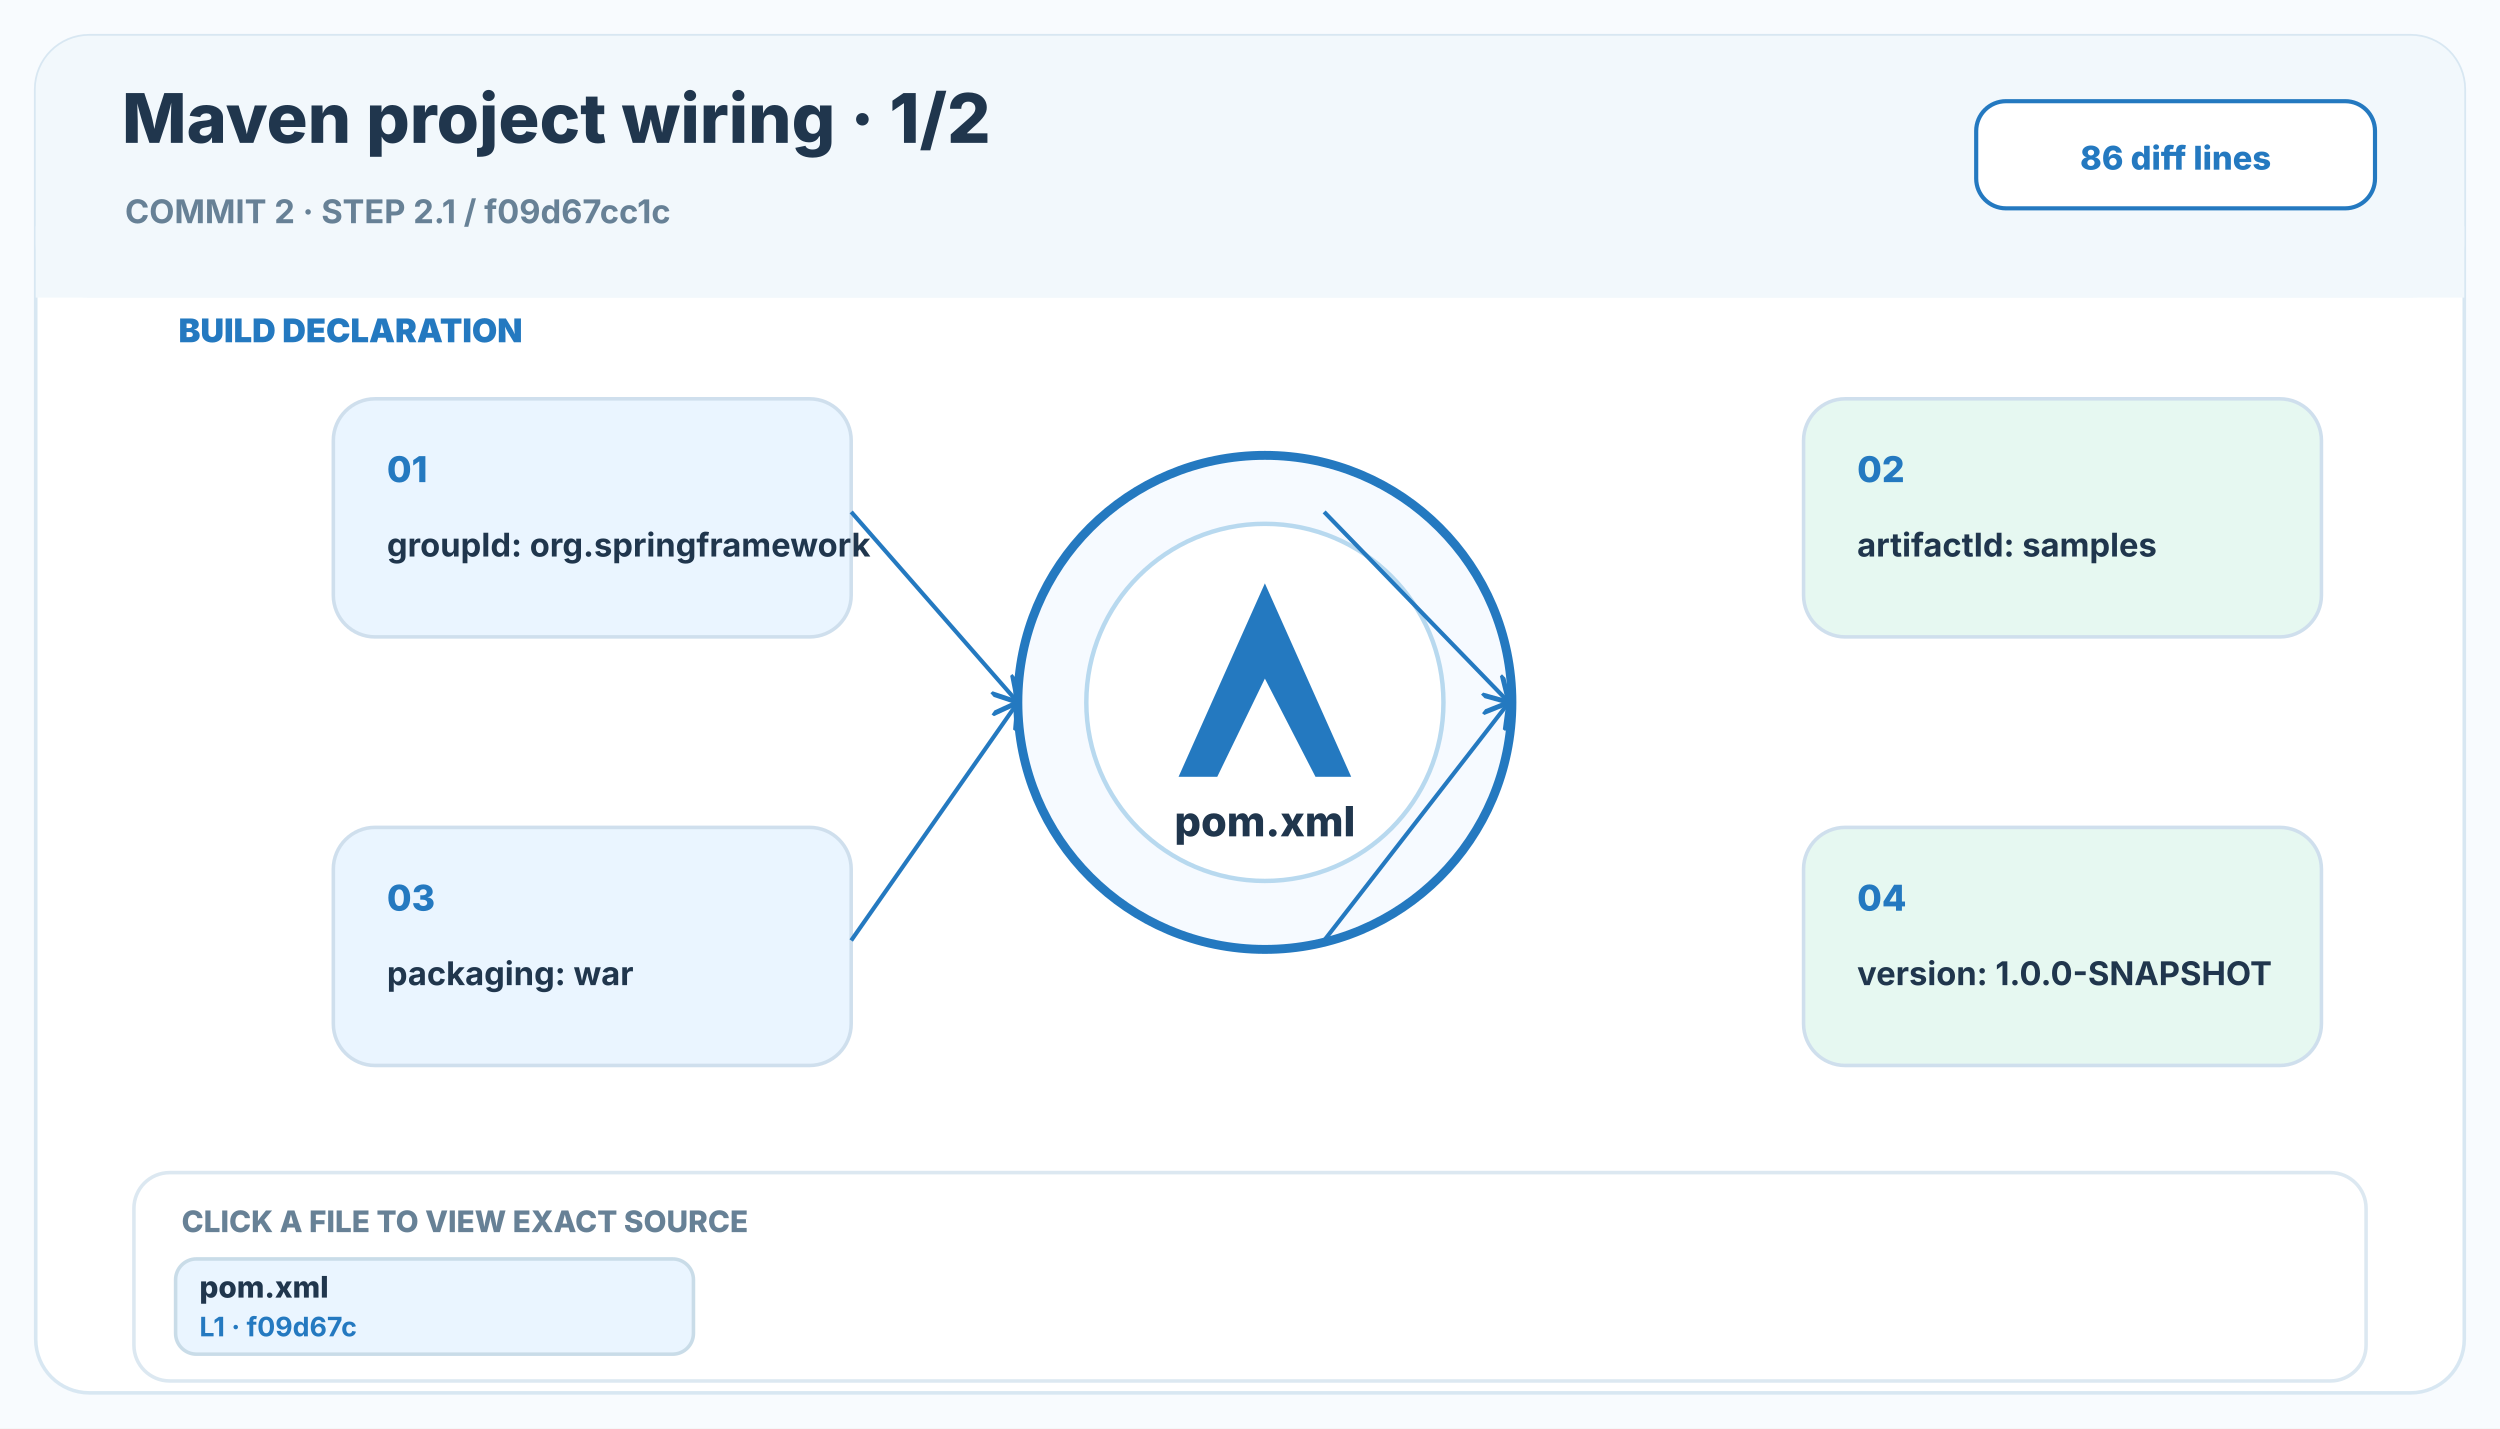
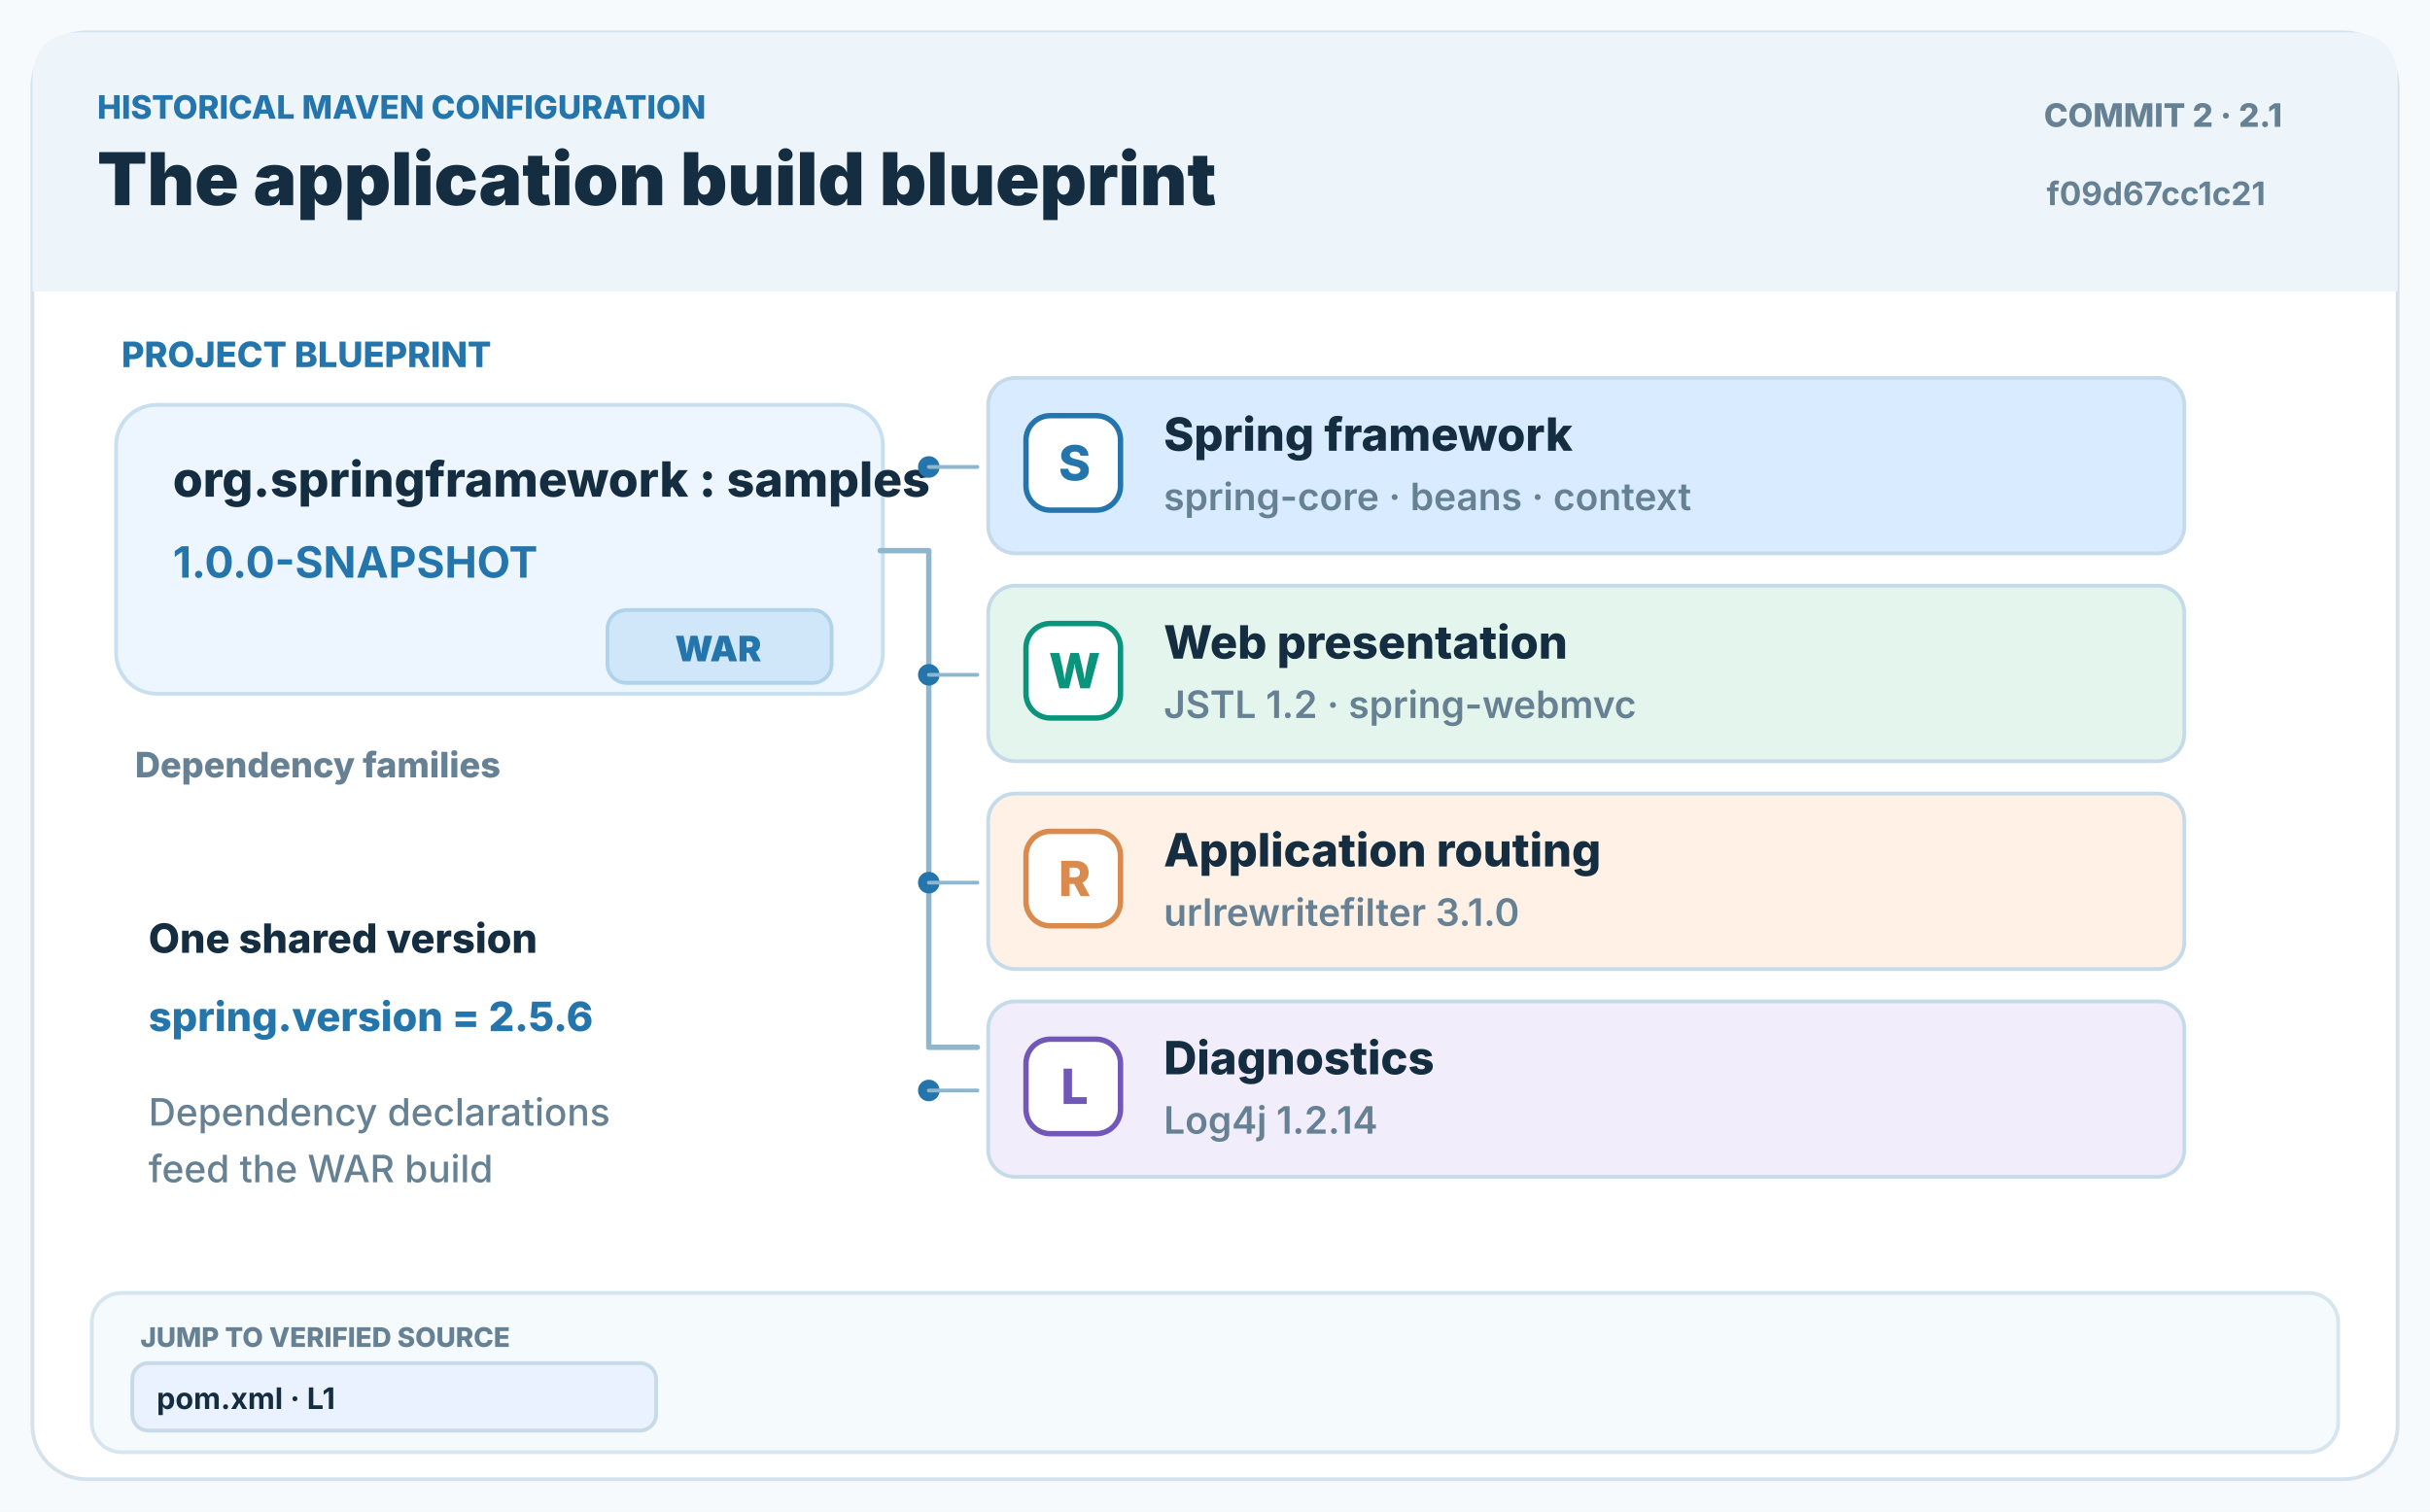
- <svg xmlns="http://www.w3.org/2000/svg" viewBox="0 0 840 480" role="img" aria-label="Maven project wiring · 1/2 historical code diagram for commit f09d67cc1c216b445d01f1893f37ff391bb3b4b7" preserveAspectRatio="xMidYMid meet">
-   <defs>
-     <marker id="arr" markerWidth="7" markerHeight="7" refX="6" refY="3.5" orient="auto">
-       <path d="M0 0 L6 3.5 L0 7" stroke="#2479C0" stroke-width="1.2" fill="none" />
-     </marker>
-   </defs>
-   <style>.navsource{cursor:pointer}.navsource:hover rect{stroke:#059F81;stroke-width:2.2}.navsource:focus{outline:2px solid #0A9778;outline-offset:3px}text{pointer-events:none}</style>
-   <rect width="840" height="480" fill="#F8FBFE" />
-   <rect x="12" y="12" width="816" height="456" rx="18" fill="white" stroke="#D8E7F2" stroke-width="1.2" />
-   <rect x="12" y="12" width="816" height="88" rx="18" fill="#F2F8FC" />
-   <rect x="12" y="76" width="816" height="24" fill="#F2F8FC" />
-   <text x="41" y="48" font-family="Inter,ui-sans-serif,system-ui,sans-serif" font-size="23" fill="#20364D" font-weight="830" text-anchor="start">Maven project wiring · 1/2</text>
-   <text x="42" y="75" font-family="Inter,ui-sans-serif,system-ui,sans-serif" font-size="11" fill="#678196" font-weight="720" text-anchor="start">COMMIT 2 · STEP 2.1 / f09d67cc1c</text>
-   <rect x="664" y="34" width="134" height="36" rx="10" fill="white" stroke="#2479C0" stroke-width="1.4" />
-   <text x="731" y="57" font-family="Inter,ui-sans-serif,system-ui,sans-serif" font-size="11" fill="#2479C0" font-weight="800" text-anchor="middle">86 diff lines</text>
-   <text x="60" y="115" font-family="Inter,ui-sans-serif,system-ui,sans-serif" font-size="11" fill="#2479C0" font-weight="850" text-anchor="start">BUILD DECLARATION</text>
-   <circle cx="412" cy="227" r="3" fill="#d6e8f5" stroke="none" stroke-width="1.5" />
-   <circle cx="425" cy="227" r="3" fill="#d6e8f5" stroke="none" stroke-width="1.5" />
-   <circle cx="438" cy="227" r="3" fill="#d6e8f5" stroke="none" stroke-width="1.5" />
-   <circle cx="412" cy="240" r="3" fill="#d6e8f5" stroke="none" stroke-width="1.5" />
-   <circle cx="425" cy="240" r="3" fill="#d6e8f5" stroke="none" stroke-width="1.5" />
-   <circle cx="438" cy="240" r="3" fill="#d6e8f5" stroke="none" stroke-width="1.5" />
-   <circle cx="412" cy="253" r="3" fill="#d6e8f5" stroke="none" stroke-width="1.5" />
-   <circle cx="425" cy="253" r="3" fill="#d6e8f5" stroke="none" stroke-width="1.5" />
-   <circle cx="438" cy="253" r="3" fill="#d6e8f5" stroke="none" stroke-width="1.5" />
-   <circle cx="425" cy="236" r="83" fill="#F6FAFF" stroke="#2479C0" stroke-width="3" />
-   <circle cx="425" cy="236" r="60" fill="white" stroke="#B8D9EF" stroke-width="1.5" />
-   <path d="M396 261 L425 196 L454 261 L442 261 L425 228 L409 261 Z" fill="#2479C0" />
-   <text x="425" y="281" font-family="Inter,ui-sans-serif,system-ui,sans-serif" font-size="14" fill="#20364D" font-weight="800" text-anchor="middle">pom.xml</text>
-   <rect x="112" y="134" width="174" height="80" rx="14" fill="#EAF5FF" stroke="#cfdfed" stroke-width="1.2" />
-   <text x="130" y="162" font-family="Inter,ui-sans-serif,system-ui,sans-serif" font-size="12" fill="#2479C0" font-weight="800" text-anchor="start">01</text>
-   <text x="130" y="187" font-family="Inter,ui-sans-serif,system-ui,sans-serif" font-size="11" fill="#20364D" font-weight="660" text-anchor="start">groupId: org.springframework</text>
-   <path d="M286 172 L342 236" stroke="#2479C0" stroke-width="1.4" fill="none" marker-end="url(#arr)" />
-   <rect x="606" y="134" width="174" height="80" rx="14" fill="#E6F8F1" stroke="#cfdfed" stroke-width="1.2" />
-   <text x="624" y="162" font-family="Inter,ui-sans-serif,system-ui,sans-serif" font-size="12" fill="#2479C0" font-weight="800" text-anchor="start">02</text>
-   <text x="624" y="187" font-family="Inter,ui-sans-serif,system-ui,sans-serif" font-size="11" fill="#20364D" font-weight="660" text-anchor="start">artifactId: samples</text>
-   <path d="M444.91 172 L507 236" stroke="#2479C0" stroke-width="1.4" fill="none" marker-end="url(#arr)" />
-   <rect x="112" y="278" width="174" height="80" rx="14" fill="#EAF5FF" stroke="#cfdfed" stroke-width="1.2" />
-   <text x="130" y="306" font-family="Inter,ui-sans-serif,system-ui,sans-serif" font-size="12" fill="#2479C0" font-weight="800" text-anchor="start">03</text>
-   <text x="130" y="331" font-family="Inter,ui-sans-serif,system-ui,sans-serif" font-size="11" fill="#20364D" font-weight="660" text-anchor="start">packaging: war</text>
-   <path d="M286 316 L342 236" stroke="#2479C0" stroke-width="1.4" fill="none" marker-end="url(#arr)" />
-   <rect x="606" y="278" width="174" height="80" rx="14" fill="#E6F8F1" stroke="#cfdfed" stroke-width="1.2" />
-   <text x="624" y="306" font-family="Inter,ui-sans-serif,system-ui,sans-serif" font-size="12" fill="#2479C0" font-weight="800" text-anchor="start">04</text>
-   <text x="624" y="331" font-family="Inter,ui-sans-serif,system-ui,sans-serif" font-size="11" fill="#20364D" font-weight="660" text-anchor="start">version: 1.0.0-SNAPSHOT</text>
-   <path d="M444.91 316 L507 236" stroke="#2479C0" stroke-width="1.4" fill="none" marker-end="url(#arr)" />
-   <rect x="45" y="394" width="750" height="70" rx="12" fill="#fff" stroke="#DCE8F1" stroke-width="1.2" />
-   <text x="61" y="414" font-family="Inter,ui-sans-serif,system-ui,sans-serif" font-size="10" fill="#678196" font-weight="800" text-anchor="start">CLICK A FILE TO VIEW EXACT SOURCE</text>
-   <g data-target="0" role="button" tabindex="0" aria-label="Open pom.xml at line 1" class="navsource">
-     <rect x="59" y="423" width="174" height="32" rx="7" fill="#EAF5FF" stroke="#c9dce8" stroke-width="1.2" />
-     <text x="67" y="436" font-family="Inter,ui-sans-serif,system-ui,sans-serif" font-size="10" fill="#20364D" font-weight="760" text-anchor="start">pom.xml</text>
-     <text x="67" y="449" font-family="Inter,ui-sans-serif,system-ui,sans-serif" font-size="9" fill="#2479C0" font-weight="700" text-anchor="start">L1 · f09d67c</text>
+ <svg xmlns="http://www.w3.org/2000/svg" viewBox="0 0 900 560" role="img" aria-label="Historical Maven build explanation for Maven project wiring · 1/2">
+   <style>.src{cursor:pointer}.src:hover rect{stroke:#0A967A;stroke-width:2.3}.src:focus{outline:2px solid #0A967A;outline-offset:3px}text{pointer-events:none}</style>
+   <rect width="900" height="560" fill="#F7FAFD" />
+   <rect x="12" y="12" width="876" height="536" rx="20" fill="#FFFFFF" stroke="#D5E2EC" stroke-width="1.4" />
+   <path d="M12 30 Q12 12 30 12 H870 Q888 12 888 30 V108 H12Z" fill="#EDF5FB" />
+   <text x="36" y="44" fill="#2475AB" text-anchor="start" font-family="Inter,system-ui,Segoe UI,sans-serif" font-size="12" font-weight="800">HISTORICAL MAVEN CONFIGURATION</text>
+   <text x="36" y="76" fill="#152D40" text-anchor="start" font-family="Inter,system-ui,Segoe UI,sans-serif" font-size="27" font-weight="850">The application build blueprint</text>
+   <text x="757" y="47" fill="#668193" text-anchor="start" font-family="Inter,system-ui,Segoe UI,sans-serif" font-size="12" font-weight="770">COMMIT 2 · 2.1</text>
+   <text x="758" y="76" fill="#668193" text-anchor="start" font-family="Inter,system-ui,Segoe UI,sans-serif" font-size="12" font-weight="720">f09d67cc1c21</text>
+   <text x="45" y="136" fill="#2475AB" text-anchor="start" font-family="Inter,system-ui,Segoe UI,sans-serif" font-size="13" font-weight="820">PROJECT BLUEPRINT</text>
+   <rect x="43" y="150" width="284" height="107" rx="15" fill="#EDF6FF" stroke="#C7DFEF" stroke-width="1.4" />
+   <text x="64" y="184" fill="#152D40" text-anchor="start" font-family="Inter,system-ui,Segoe UI,sans-serif" font-size="18" font-weight="790">org.springframework : samples</text>
+   <text x="64" y="214" fill="#2475AB" text-anchor="start" font-family="Inter,system-ui,Segoe UI,sans-serif" font-size="16" font-weight="710">1.0.0-SNAPSHOT</text>
+   <rect x="225" y="226" width="83" height="27" rx="7" fill="#D0E7FA" stroke="#B0D3EA" stroke-width="1.4" />
+   <text x="266" y="245" fill="#2475AB" text-anchor="middle" font-family="Inter,system-ui,Segoe UI,sans-serif" font-size="13" font-weight="850">WAR</text>
+   <text x="50" y="288" fill="#668193" text-anchor="start" font-family="Inter,system-ui,Segoe UI,sans-serif" font-size="13" font-weight="760">Dependency families</text>
+   <rect x="366" y="140" width="443" height="65" rx="10" fill="#D9EBFF" stroke="#C6DBEA" stroke-width="1.4" />
+   <rect x="380" y="154" width="35" height="35" rx="9" fill="#FFF" stroke="#2475AB" stroke-width="2" />
+   <text x="398" y="178" fill="#2475AB" text-anchor="middle" font-family="Inter,system-ui,Segoe UI,sans-serif" font-size="18" font-weight="840">S</text>
+   <text x="431" y="167" fill="#152D40" text-anchor="start" font-family="Inter,system-ui,Segoe UI,sans-serif" font-size="17" font-weight="795">Spring framework</text>
+   <text x="431" y="189" fill="#668193" text-anchor="start" font-family="Inter,system-ui,Segoe UI,sans-serif" font-size="14" font-weight="590">spring-core · beans · context</text>
+   <rect x="366" y="217" width="443" height="65" rx="10" fill="#E3F5EC" stroke="#C6DBEA" stroke-width="1.4" />
+   <rect x="380" y="231" width="35" height="35" rx="9" fill="#FFF" stroke="#0B947C" stroke-width="2" />
+   <text x="398" y="255" fill="#0B947C" text-anchor="middle" font-family="Inter,system-ui,Segoe UI,sans-serif" font-size="18" font-weight="840">W</text>
+   <text x="431" y="244" fill="#152D40" text-anchor="start" font-family="Inter,system-ui,Segoe UI,sans-serif" font-size="17" font-weight="795">Web presentation</text>
+   <text x="431" y="266" fill="#668193" text-anchor="start" font-family="Inter,system-ui,Segoe UI,sans-serif" font-size="14" font-weight="590">JSTL 1.2 · spring-webmvc</text>
+   <rect x="366" y="294" width="443" height="65" rx="10" fill="#FFF1E5" stroke="#C6DBEA" stroke-width="1.4" />
+   <rect x="380" y="308" width="35" height="35" rx="9" fill="#FFF" stroke="#D98A4C" stroke-width="2" />
+   <text x="398" y="332" fill="#D98A4C" text-anchor="middle" font-family="Inter,system-ui,Segoe UI,sans-serif" font-size="18" font-weight="840">R</text>
+   <text x="431" y="321" fill="#152D40" text-anchor="start" font-family="Inter,system-ui,Segoe UI,sans-serif" font-size="17" font-weight="795">Application routing</text>
+   <text x="431" y="343" fill="#668193" text-anchor="start" font-family="Inter,system-ui,Segoe UI,sans-serif" font-size="14" font-weight="590">urlrewritefilter 3.1.0</text>
+   <rect x="366" y="371" width="443" height="65" rx="10" fill="#F1EDFB" stroke="#C6DBEA" stroke-width="1.4" />
+   <rect x="380" y="385" width="35" height="35" rx="9" fill="#FFF" stroke="#7158B8" stroke-width="2" />
+   <text x="398" y="409" fill="#7158B8" text-anchor="middle" font-family="Inter,system-ui,Segoe UI,sans-serif" font-size="18" font-weight="840">L</text>
+   <text x="431" y="398" fill="#152D40" text-anchor="start" font-family="Inter,system-ui,Segoe UI,sans-serif" font-size="17" font-weight="795">Diagnostics</text>
+   <text x="431" y="420" fill="#668193" text-anchor="start" font-family="Inter,system-ui,Segoe UI,sans-serif" font-size="14" font-weight="590">Log4j 1.2.14</text>
+   <path d="M326 204 H344 V388 H362" fill="none" stroke="#8EB7CE" stroke-width="2" stroke-linecap="round" stroke-linejoin="round" />
+   <circle cx="344" cy="173" r="4" fill="#2475AB" stroke="none" stroke-width="1" />
+   <path d="M344 173 H362" fill="none" stroke="#8EB7CE" stroke-width="1.4" stroke-linecap="round" stroke-linejoin="round" />
+   <circle cx="344" cy="250" r="4" fill="#2475AB" stroke="none" stroke-width="1" />
+   <path d="M344 250 H362" fill="none" stroke="#8EB7CE" stroke-width="1.4" stroke-linecap="round" stroke-linejoin="round" />
+   <circle cx="344" cy="327" r="4" fill="#2475AB" stroke="none" stroke-width="1" />
+   <path d="M344 327 H362" fill="none" stroke="#8EB7CE" stroke-width="1.4" stroke-linecap="round" stroke-linejoin="round" />
+   <circle cx="344" cy="404" r="4" fill="#2475AB" stroke="none" stroke-width="1" />
+   <path d="M344 404 H362" fill="none" stroke="#8EB7CE" stroke-width="1.4" stroke-linecap="round" stroke-linejoin="round" />
+   <text x="55" y="353" fill="#152D40" text-anchor="start" font-family="Inter,system-ui,Segoe UI,sans-serif" font-size="15" font-weight="765">One shared version</text>
+   <text x="55" y="382" fill="#2475AB" text-anchor="start" font-family="Inter,system-ui,Segoe UI,sans-serif" font-size="15" font-weight="760">spring.version = 2.5.6</text>
+   <text x="55" y="417" fill="#668193" text-anchor="start" font-family="Inter,system-ui,Segoe UI,sans-serif" font-size="14" font-weight="520">Dependency declarations</text>
+   <text x="55" y="438" fill="#668193" text-anchor="start" font-family="Inter,system-ui,Segoe UI,sans-serif" font-size="14" font-weight="520">feed the WAR build</text>
+   <rect x="34" y="479" width="832" height="59" rx="11" fill="#F5FAFD" stroke="#D7E5EE" stroke-width="1.4" />
+   <text x="52" y="499" fill="#668193" text-anchor="start" font-family="Inter,system-ui,Segoe UI,sans-serif" font-size="10" font-weight="810">JUMP TO VERIFIED SOURCE</text>
+   <g class="src" data-target="0" role="button" tabindex="0" aria-label="Open pom.xml at line 1">
+     <rect x="49" y="505" width="194" height="25" rx="6" fill="#EAF2FF" stroke="#C7DAE7" stroke-width="1.4" />
+     <text x="58" y="522" fill="#152D40" text-anchor="start" font-family="Inter,system-ui,Segoe UI,sans-serif" font-size="11" font-weight="730">pom.xml · L1</text>
  </g>
</svg>
